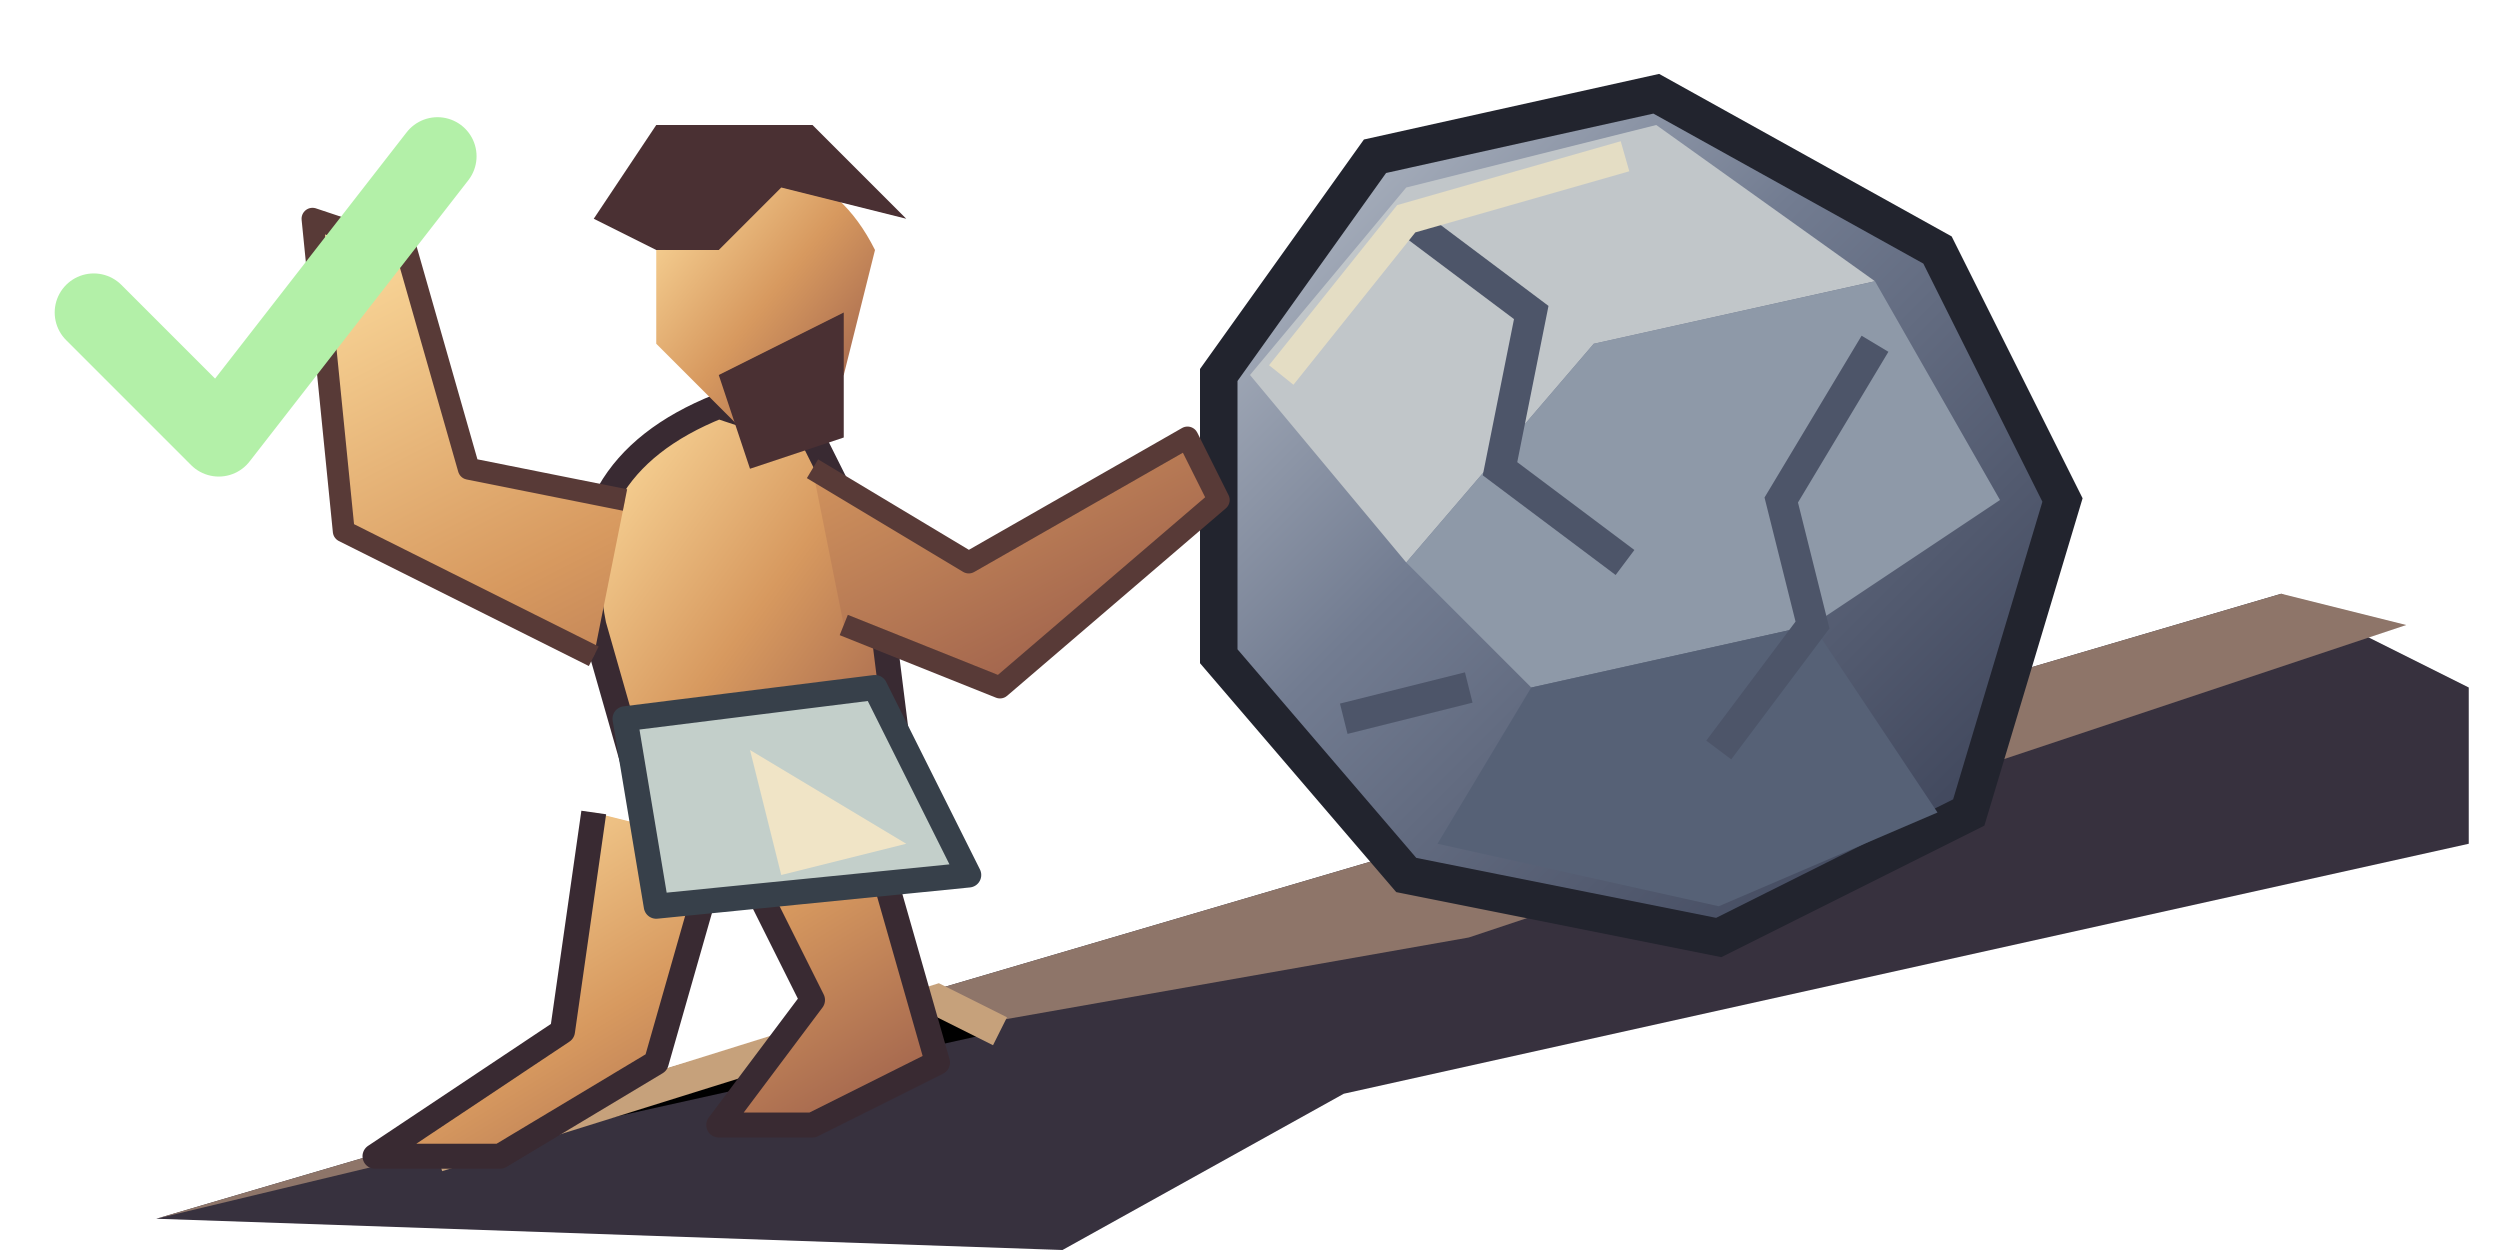
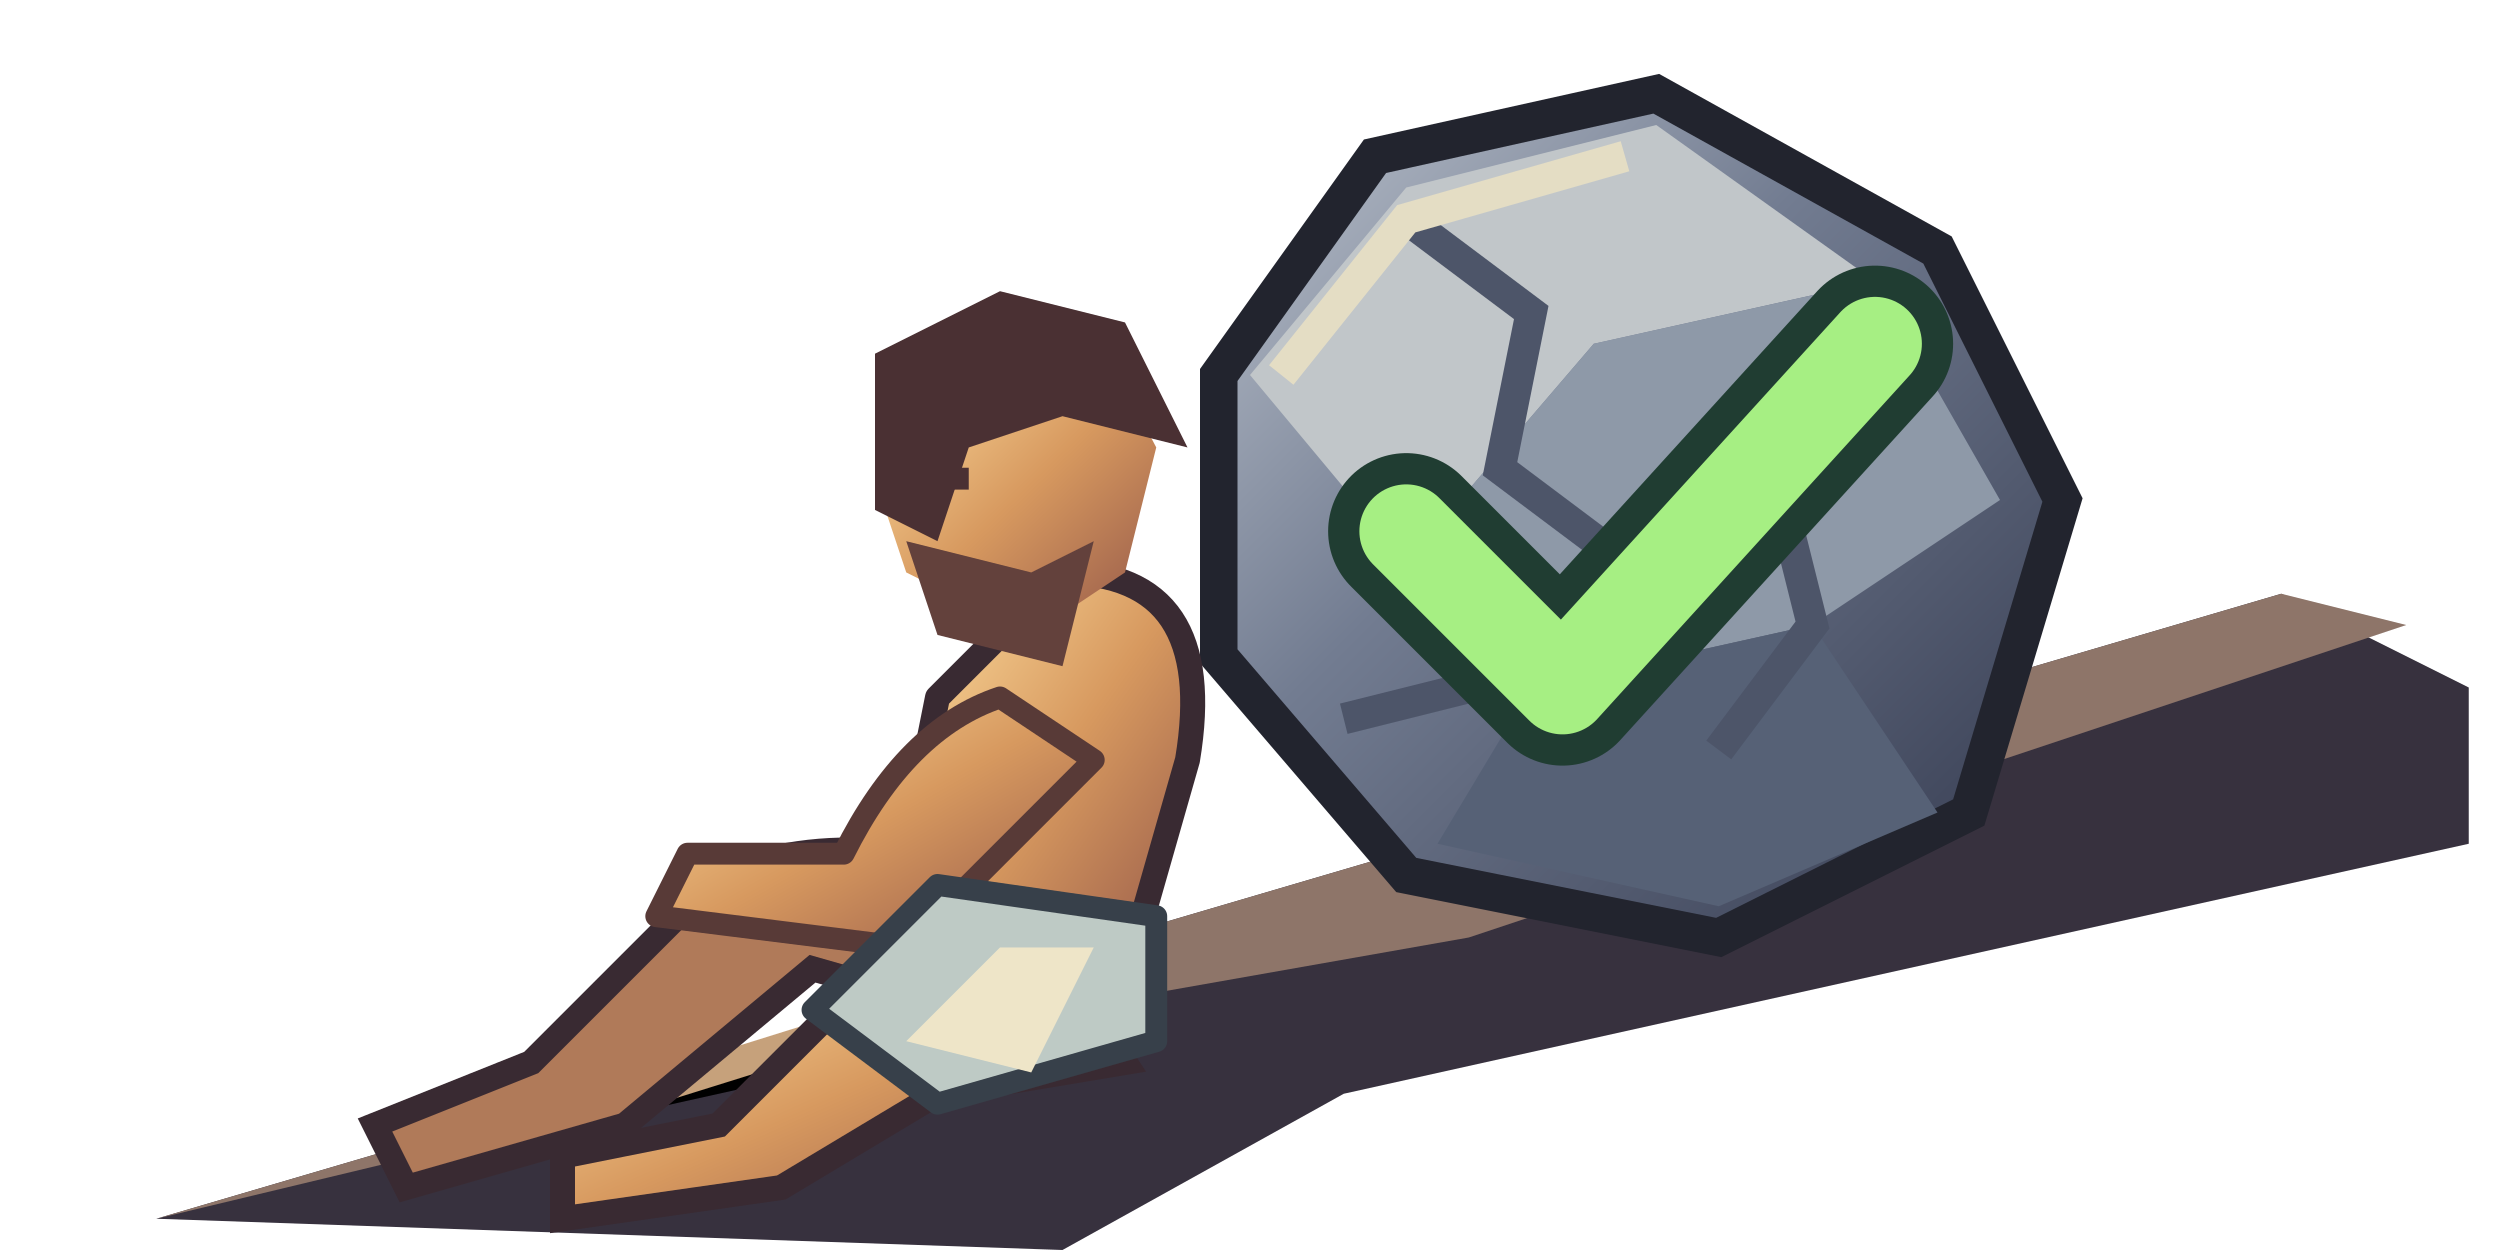
<svg xmlns="http://www.w3.org/2000/svg" width="80" height="40" viewBox="0 0 80 40">
  <defs>
    <linearGradient id="fire" x1="0%" y1="100%" x2="20%" y2="0%">
      <stop stop-color="#ffe595" />
      <stop offset=".42" stop-color="#ffb638" />
      <stop offset=".75" stop-color="#ff6026" />
      <stop offset="1" stop-color="#ca2926" />
    </linearGradient>
    <linearGradient id="stone" x2="100%" y2="100%">
      <stop stop-color="#bdc4ce" />
      <stop offset=".4" stop-color="#727c91" />
      <stop offset="1" stop-color="#33394e" />
    </linearGradient>
    <linearGradient id="skin" x2="100%" y2="100%">
      <stop stop-color="#ffe0a1" />
      <stop offset=".5" stop-color="#d7995f" />
      <stop offset="1" stop-color="#925548" />
    </linearGradient>
    <radialGradient id="glow">
      <stop stop-color="#ff8c27" stop-opacity=".24" />
      <stop offset="1" stop-color="#ff5a1d" stop-opacity="0" />
    </radialGradient>
  </defs>
  <path d="M5 39 L73 19 L79 22 L79 27 L43 35 L34 40Z" fill="#37313e" />
  <path d="M5 39 L73 19 L77 20 L47 30 L30 33Z" fill="#8e7569" />
  <path d="M14 37 L30 32 L32 33 M47 28 L64 23" stroke="#c6a17b" stroke-width="1" />
  <g transform="translate(52 17) rotate(0)">
    <path d="M-13 -5 L-8 -12 L1 -14 L10 -9 L14 -1 L11 9 L3 13 L-7 11 L-13 4Z" fill="url(#stone)" stroke="#22242e" stroke-width="1.2" />
    <path d="M-12 -5 L-7 -11 L1 -13 L8 -8 L-1 -6 L-7 1Z" fill="#c1c6c9" />
    <path d="M-7 1 L-1 -6 L8 -8 L12 -1 L6 3 L-3 5Z" fill="#8e99a8" />
    <path d="M-3 5 L6 3 L10 9 L3 12 L-6 10Z" fill="#566176" />
    <path d="M-7 -10 L-3 -7 L-4 -2 L0 1 M8 -6 L5 -1 L6 3 L3 7 M-9 6 L-5 5" stroke="#4d5569" stroke-width="1" fill="none" />
    <path d="M-11 -5 L-7 -10 L0 -12" stroke="#e4ddc4" stroke-width="1" fill="none" />
  </g>
-   <g transform="translate(0 0)" stroke-linejoin="round">
-     <path d="M23 27 L21 34 L16 37 L12 37 L18 33 L19 26 M28 27 L30 34 L26 36 L23 36 L26 32 L24 28" fill="url(#skin)" stroke="#392a32" stroke-width=".8" />
-     <path d="M23 13 Q18 15 19 20 L21 27 L29 26 L28 18 L26 14Z" fill="url(#skin)" stroke="#392a32" stroke-width=".8" />
-     <path d="M26 15 L31 18 L38 14 L39 16 L32 22 L27 20 M20 16 L15 15 L13 8 L10 7 L11 17 L19 21" fill="url(#skin)" stroke="#583a37" stroke-width=".7" />
-     <path d="M20 23 L28 22 L31 28 L21 29Z" fill="#c3cfca" stroke="#37404a" stroke-width=".8" />
-     <path d="M24 24 L25 28 L29 27" fill="#f0e4c6" />
-     <path d="M21 6 Q26 4 28 8 L27 12 L24 14 L21 11Z" fill="url(#skin)" />
-     <path d="M21 8 L19 7 L21 4 L26 4 L29 7 L25 6 L23 8Z M23 12 L27 10 L27 14 L24 15Z" fill="#4a3033" />
-     <path d="M3 10 L7 14 L14 5" fill="none" stroke="#b3f0a8" stroke-width="2.5" stroke-linecap="round" stroke-linejoin="round" />
+   <path d="M45 17 L50 22 L60 11" fill="none" stroke="#203d32" stroke-width="5" stroke-linecap="round" stroke-linejoin="round" />
+   <path d="M45 17 L50 22 L60 11" fill="none" stroke="#a6ef83" stroke-width="3" stroke-linecap="round" stroke-linejoin="round" />
+   <path d="M34 29 Q28 26 23 28 L17 34 L12 36 L13 38 L20 36 L26 31 L33 33Z" fill="#b07a59" stroke="#392a32" stroke-width=".8" />
+   <path d="M34 31 L27 32 L23 36 L18 37 L18 39 L25 38 L30 35 L36 34Z" fill="url(#skin)" stroke="#392a32" stroke-width=".8" />
+   <g transform="translate(0 0.3181981)" stroke-linejoin="round">
+     <path d="M34 18 Q39 18 38 24 L36 31 L29 31 L29 27 L30 22Z" fill="url(#skin)" stroke="#392a32" stroke-width=".8" />
+     <path d="M32 22 Q29 23 27 27 L22 27 L21 29 L29 30 L35 24Z" fill="url(#skin)" stroke="#583a37" stroke-width=".7" />
+     <path d="M30 28 L37 29 L37 33 L30 35 L26 32Z" fill="#becac5" stroke="#37404a" stroke-width=".7" />
+     <path d="M32 30 L35 30 L33 34 L29 33Z" fill="#eee5c8" />
+     <path d="M30 12 Q35 10 37 14 L36 18 L33 20 L29 18 L28 15Z" fill="url(#skin)" />
+     <path d="M28 14 L28 11 L32 9 L36 10 L38 14 L34 13 L31 14 L30 17 L28 16Z" fill="#4a3033" />
+     <path d="M29 17 L33 18 L35 17 L34 21 L30 20Z" fill="#63413c" />
+     <path d="M29 15 L31 15" stroke="#4a3033" stroke-width=".7" />
  </g>
</svg>
